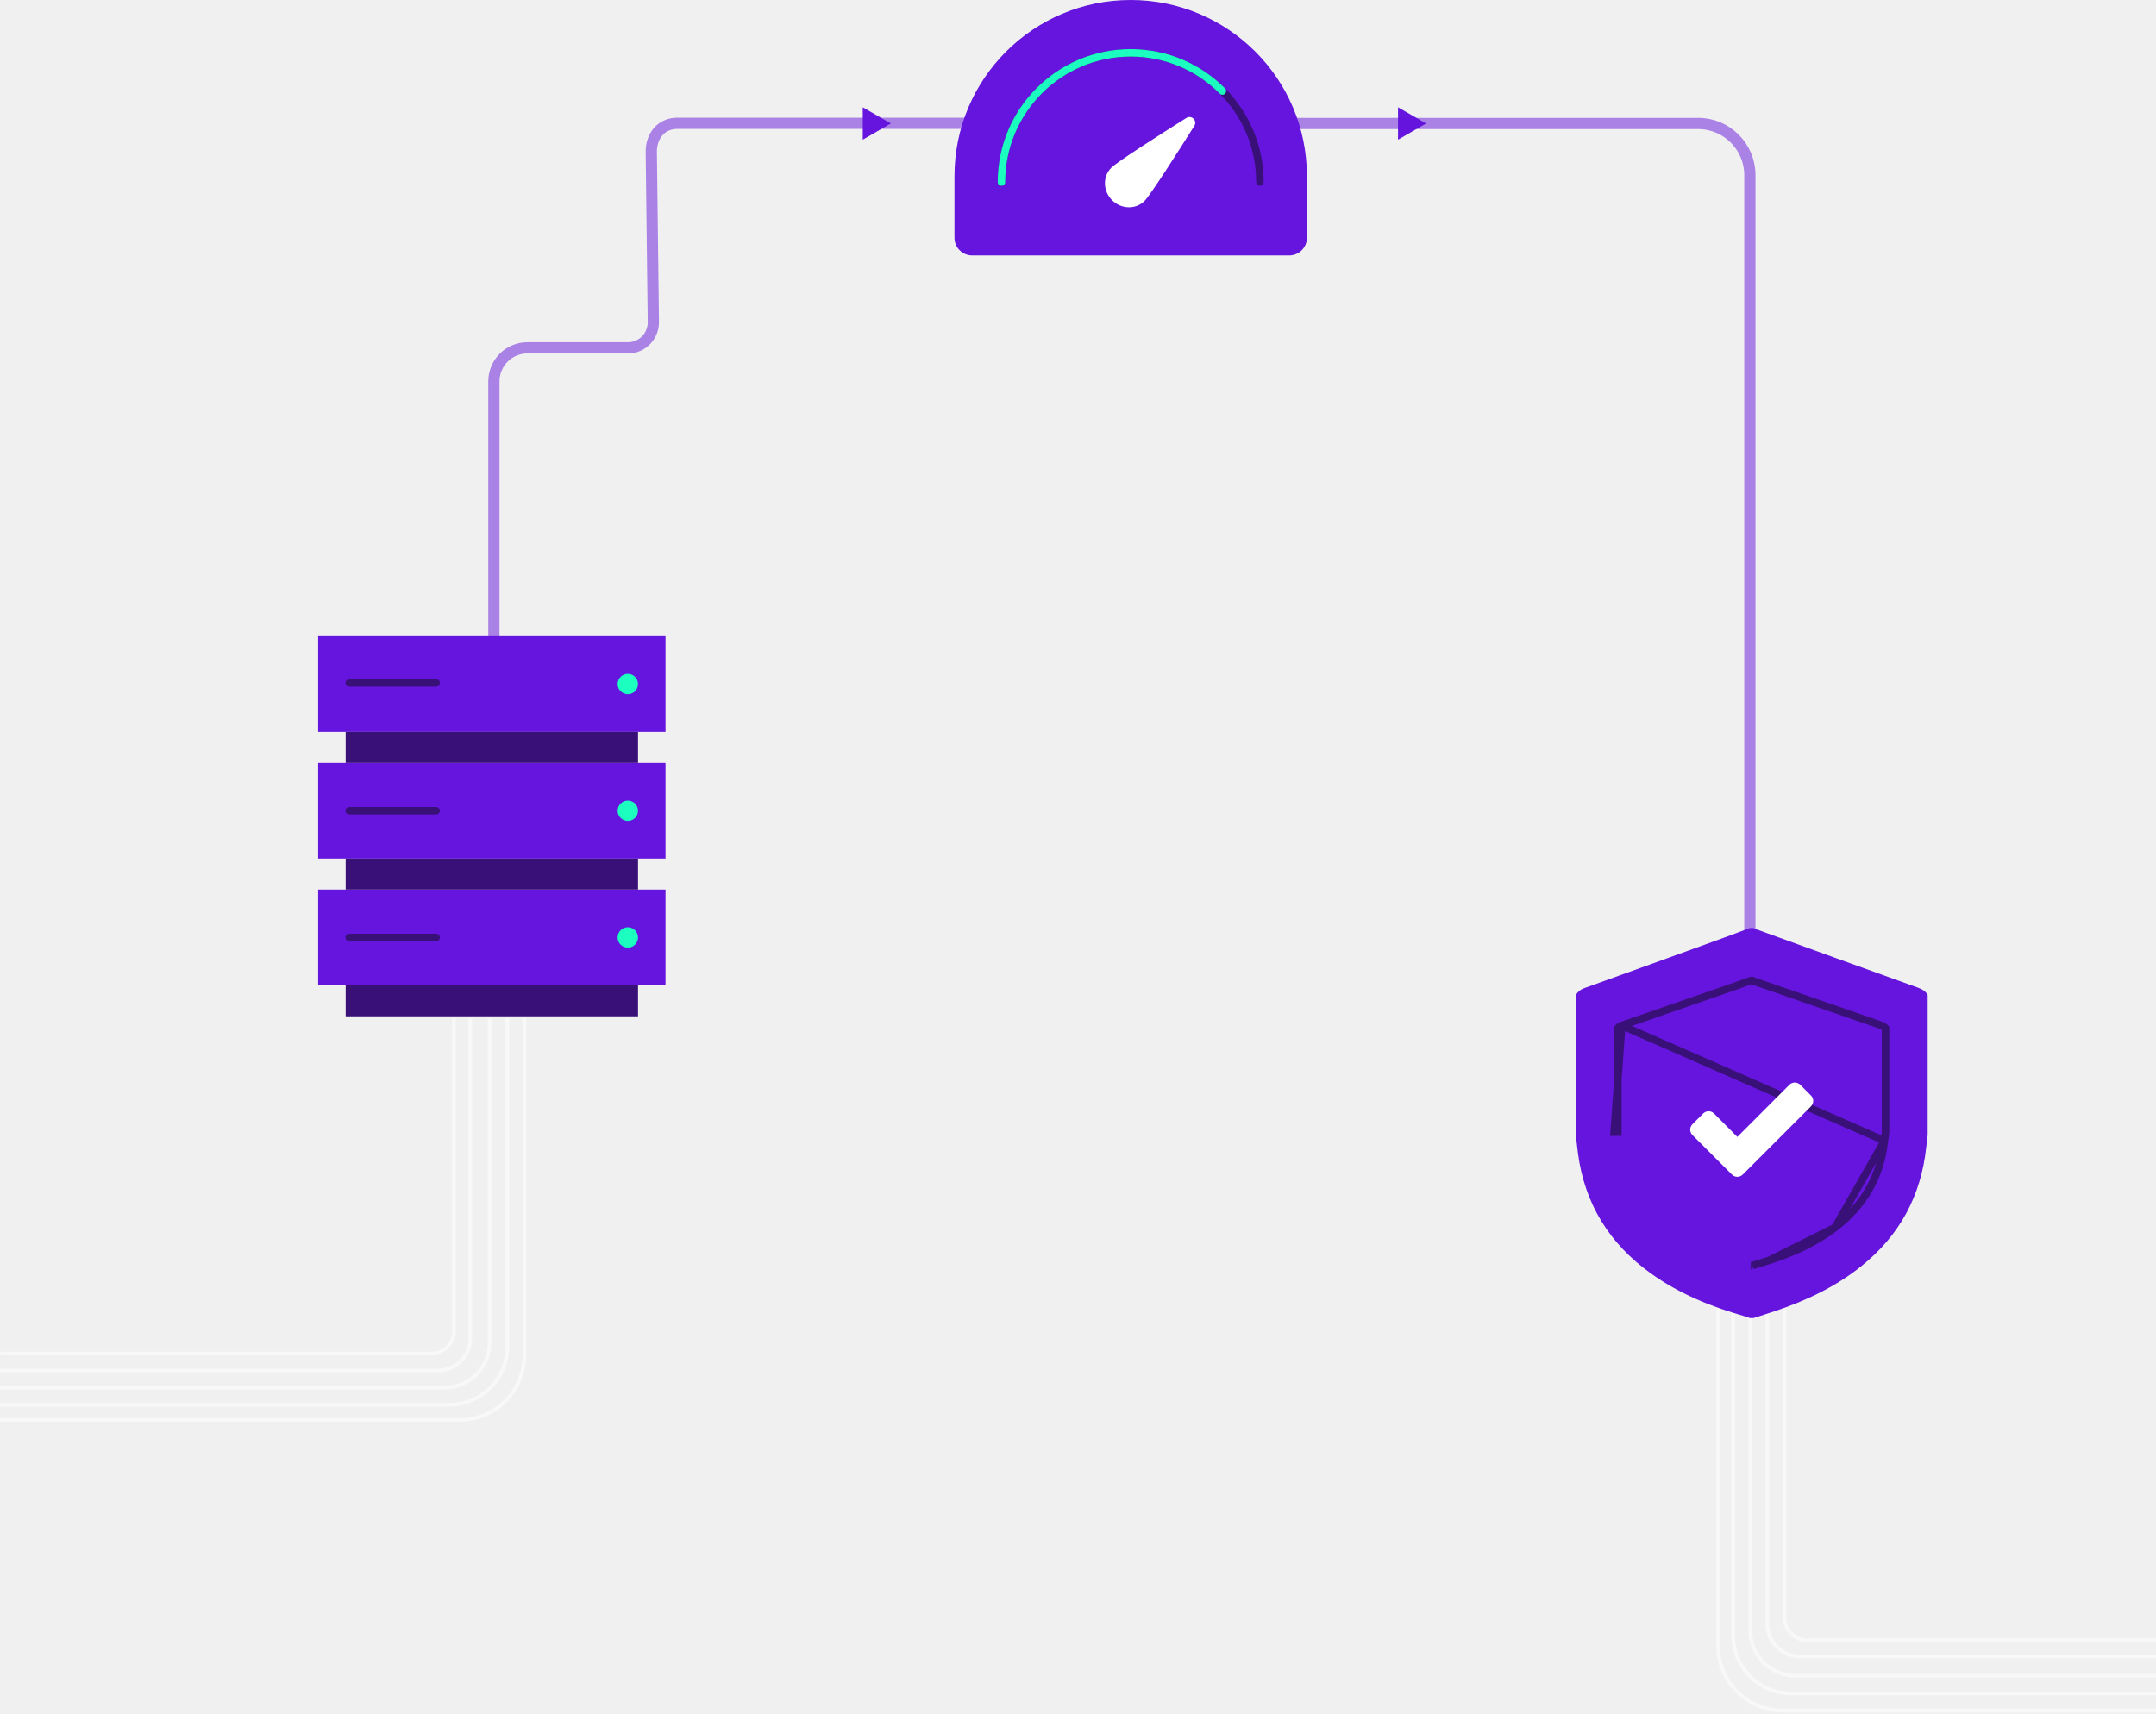
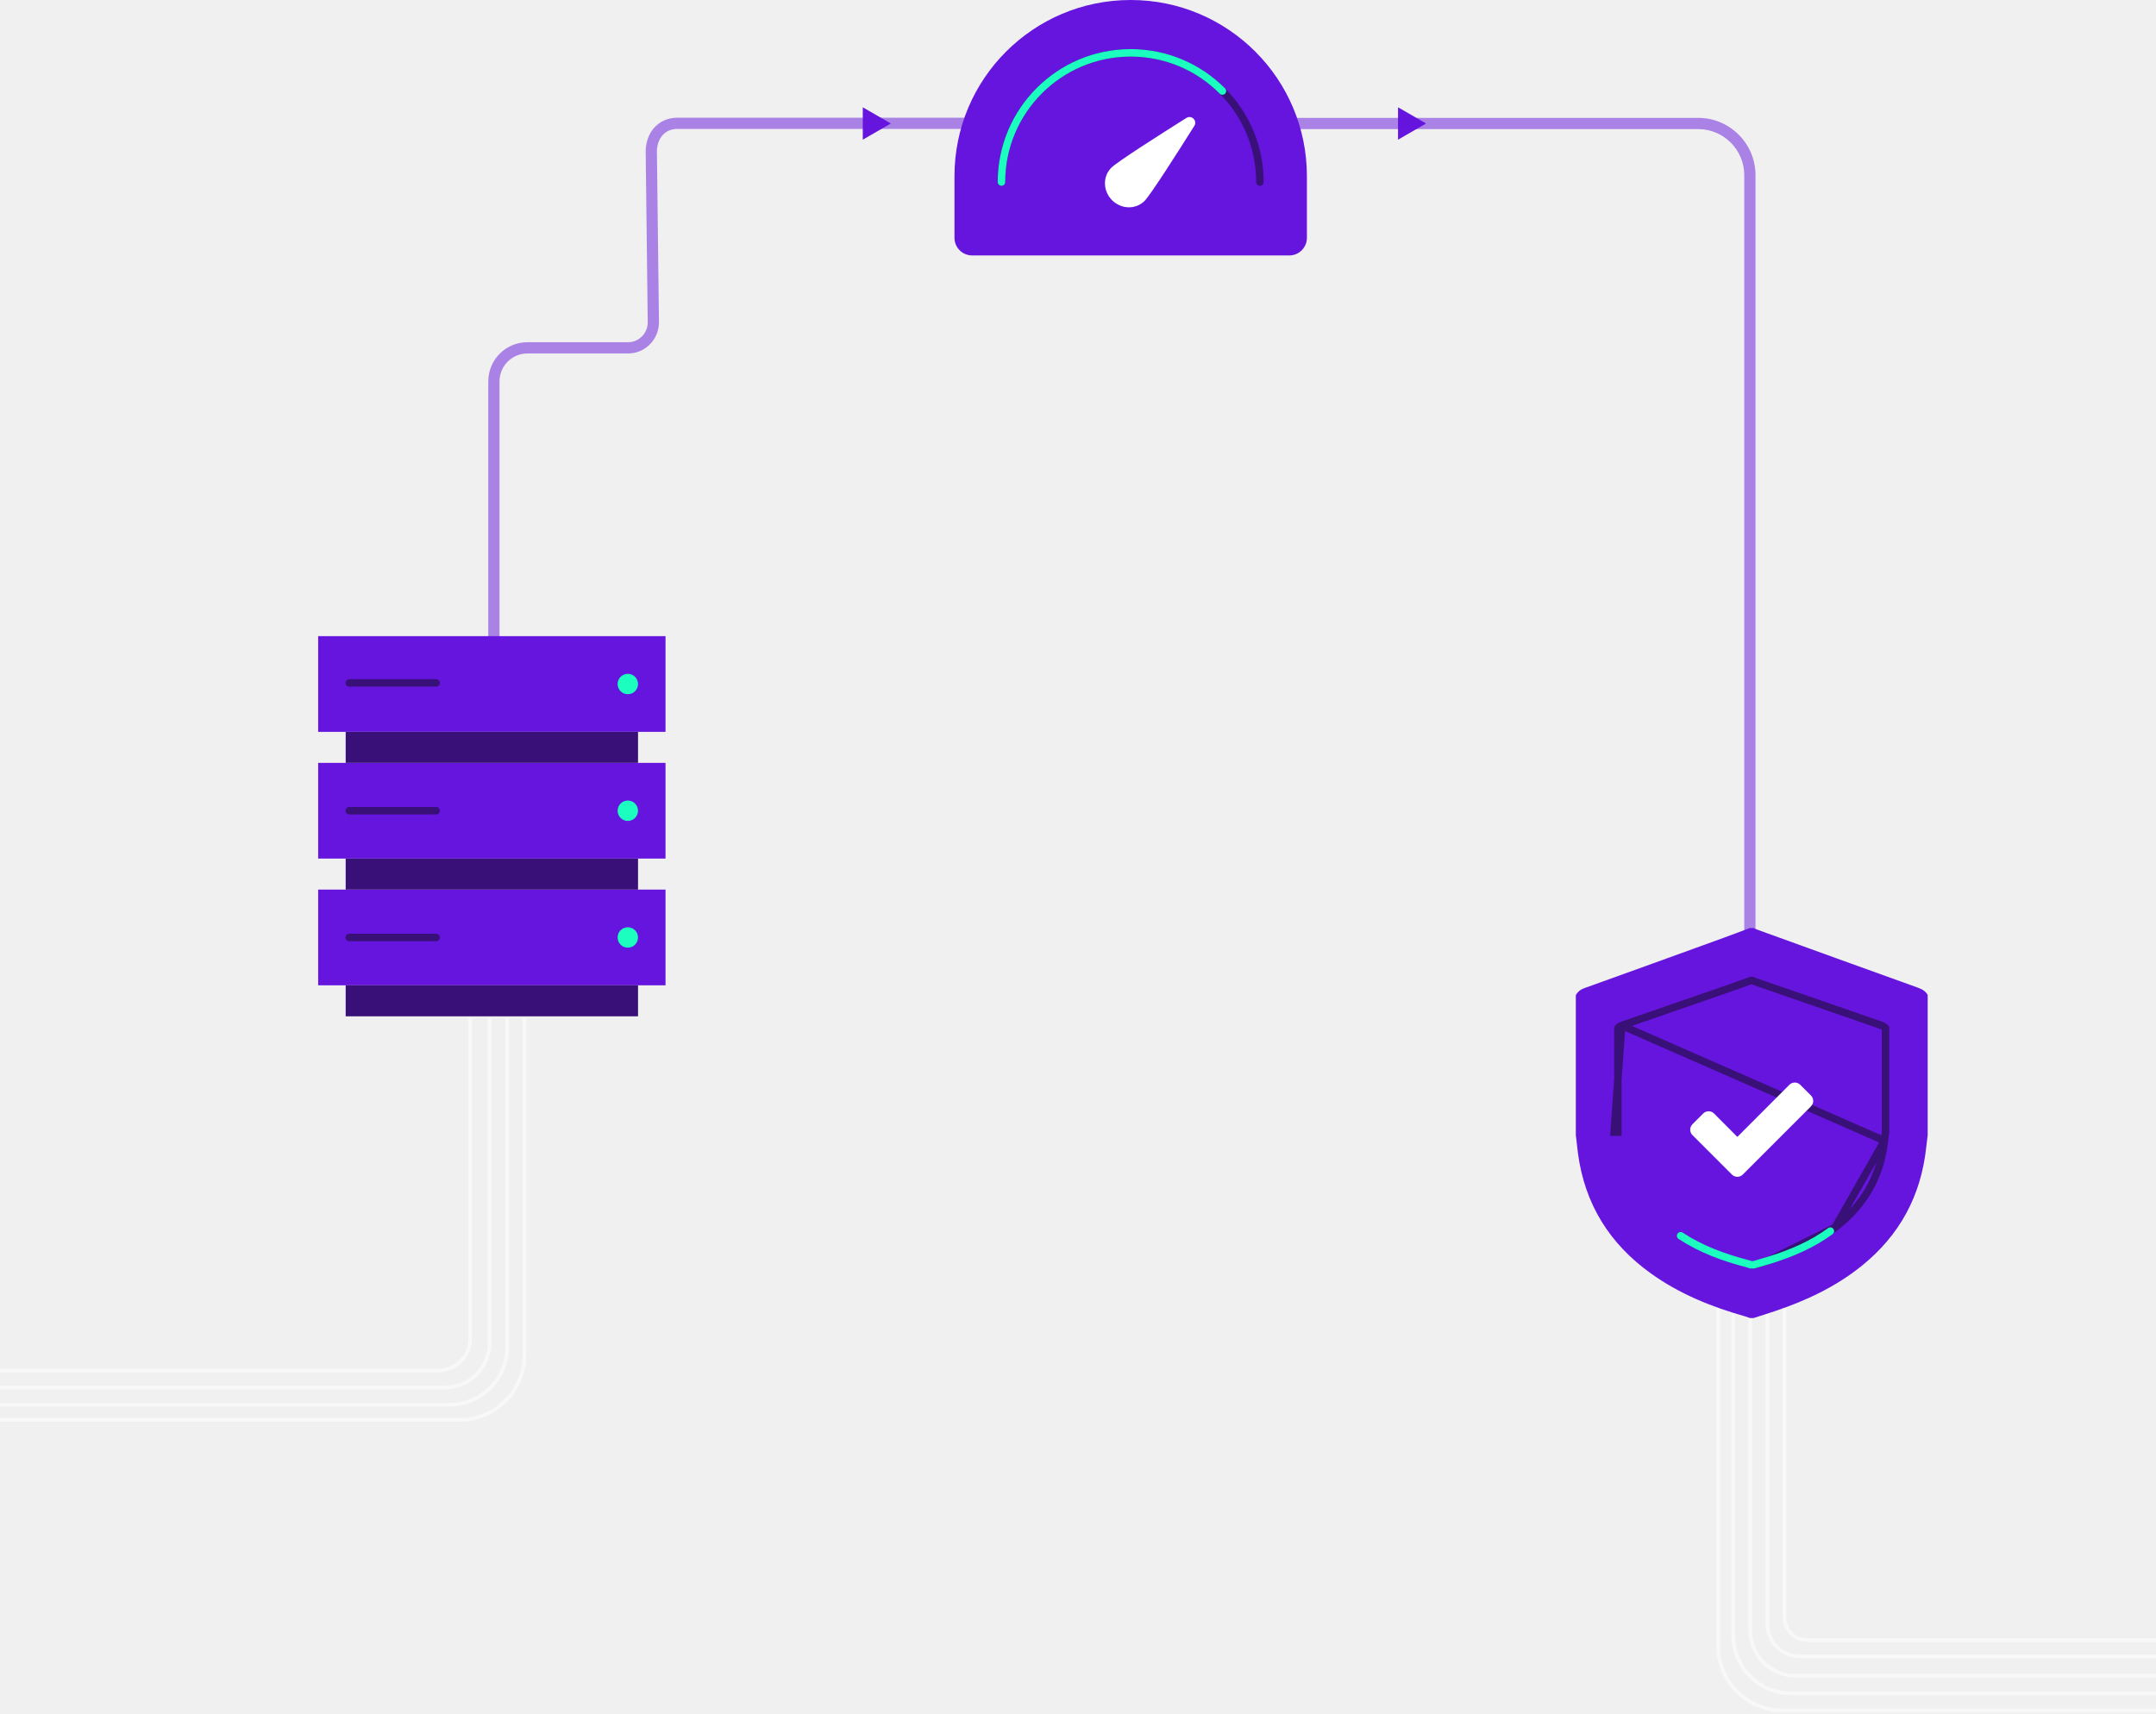
<svg xmlns="http://www.w3.org/2000/svg" width="576" height="458" viewBox="0 0 576 458" fill="none">
-   <path d="M0 375.4L120 375.4C124.123 375.4 128.077 373.762 130.992 370.847C133.907 367.932 135.544 363.978 135.544 359.856L135.544 272.104" stroke="white" stroke-opacity="0.5" />
-   <path d="M0 379.432L122.816 379.432C125.086 379.433 127.333 378.987 129.43 378.119C131.527 377.251 133.433 375.978 135.037 374.373C136.642 372.768 137.915 370.863 138.783 368.766C139.651 366.669 140.097 364.422 140.096 362.152L140.096 272.104" stroke="white" stroke-opacity="0.5" />
-   <path d="M0 370.832L118.728 370.832C121.934 370.832 125.009 369.558 127.276 367.292C129.543 365.025 130.816 361.95 130.816 358.744L130.816 272.104" stroke="white" stroke-opacity="0.5" />
-   <path d="M0 366.264L117 366.264C119.29 366.264 121.485 365.355 123.104 363.736C124.723 362.117 125.632 359.922 125.632 357.632L125.632 272.104" stroke="white" stroke-opacity="0.5" />
-   <path d="M121.288 272.104L121.288 355.656C121.288 357.26 120.651 358.798 119.517 359.932C118.383 361.067 116.845 361.704 115.241 361.704L0.041 361.704" stroke="white" stroke-opacity="0.5" />
-   <path d="M463.032 317V437C463.032 441.123 464.67 445.076 467.585 447.991C470.5 450.907 474.454 452.544 478.576 452.544H596.328" stroke="white" stroke-opacity="0.5" />
-   <path d="M459 317V439.816C458.999 442.086 459.445 444.333 460.313 446.43C461.181 448.527 462.454 450.433 464.059 452.037C465.664 453.642 467.569 454.915 469.666 455.783C471.763 456.651 474.01 457.097 476.28 457.096H596.328" stroke="white" stroke-opacity="0.5" />
-   <path d="M467.6 317V435.728C467.6 438.934 468.874 442.009 471.141 444.276C473.407 446.543 476.482 447.816 479.688 447.816H596.328" stroke="white" stroke-opacity="0.5" />
-   <path d="M472.168 317V434C472.168 436.289 473.077 438.485 474.696 440.104C476.315 441.723 478.511 442.632 480.8 442.632H596.328" stroke="white" stroke-opacity="0.5" />
-   <path d="M596.328 438.288H482.776C481.172 438.288 479.634 437.651 478.5 436.517C477.365 435.383 476.728 433.844 476.728 432.24V317.04" stroke="white" stroke-opacity="0.5" />
-   <path d="M131.95 171.45L131.95 149.075L131.95 126.7L131.95 101.95C131.95 96.95 135.95 92.95 140.95 92.95L167.85 92.95C171.55 92.95 174.55 89.85 174.55 86.15L174.001 40.5C174.001 36.5 176.5 32.95 181 32.95L264 32.95" stroke="#6515DD" stroke-opacity="0.5" stroke-width="3" stroke-miterlimit="10" />
+   <path fill-rule="evenodd" clip-rule="evenodd" d="M135.044 359.856C135.044 363.846 133.459 367.672 130.638 370.494C127.817 373.315 123.99 374.9 120 374.9L0 374.9L0 375.9L120 375.9C124.255 375.9 128.336 374.21 131.345 371.201C134.354 368.192 136.044 364.111 136.044 359.856L136.044 272.104L135.044 272.104L135.044 359.856Z" fill="white" fill-opacity="0.5" />
+   <path fill-rule="evenodd" clip-rule="evenodd" d="M139.596 362.152C139.597 364.356 139.164 366.539 138.321 368.575C137.478 370.611 136.242 372.461 134.684 374.02C133.126 375.578 131.275 376.814 129.239 377.657C127.203 378.5 125.02 378.933 122.817 378.932L0 378.932L0 379.932L122.816 379.932C122.816 379.932 122.816 379.932 122.816 379.932C125.151 379.933 127.464 379.474 129.622 378.581C131.779 377.688 133.74 376.378 135.391 374.727C137.042 373.076 138.352 371.115 139.245 368.957C140.138 366.8 140.597 364.487 140.596 362.152L140.596 272.104L139.596 272.104L139.596 362.152Z" fill="white" fill-opacity="0.5" />
+   <path fill-rule="evenodd" clip-rule="evenodd" d="M130.316 358.744C130.316 361.817 129.095 364.765 126.922 366.938C124.749 369.111 121.802 370.332 118.728 370.332L0 370.332L0 371.332L118.728 371.332C122.067 371.332 125.269 370.006 127.629 367.645C129.99 365.284 131.316 362.083 131.316 358.744L131.316 272.104L130.316 272.104L130.316 358.744Z" fill="white" fill-opacity="0.5" />
+   <path fill-rule="evenodd" clip-rule="evenodd" d="M125.132 357.632C125.132 359.789 124.275 361.857 122.75 363.382C121.225 364.907 119.157 365.764 117 365.764L0 365.764L0 366.764L117 366.764C119.422 366.764 121.745 365.802 123.458 364.089C125.17 362.377 126.132 360.054 126.132 357.632L126.132 272.104L125.132 272.104L125.132 357.632Z" fill="white" fill-opacity="0.5" />
+   <path fill-rule="evenodd" clip-rule="evenodd" d="M478.576 452.044C474.586 452.044 470.76 450.459 467.938 447.638C465.117 444.817 463.532 440.99 463.532 437V317H462.532V437C462.532 441.255 464.223 445.336 467.231 448.345C470.24 451.354 474.321 453.044 478.576 453.044H596.328V452.044H478.576Z" fill="white" fill-opacity="0.5" />
+   <path fill-rule="evenodd" clip-rule="evenodd" d="M476.28 456.596C474.076 456.597 471.893 456.164 469.857 455.321C467.821 454.478 465.971 453.242 464.412 451.684C462.854 450.125 461.618 448.275 460.775 446.239C459.932 444.203 459.499 442.02 459.5 439.816L459.5 317H458.5L458.5 439.816C458.5 439.816 458.5 439.816 458.5 439.816C458.499 442.151 458.958 444.464 459.851 446.621C460.744 448.779 462.054 450.74 463.705 452.391C465.357 454.042 467.317 455.352 469.475 456.245C471.632 457.138 473.945 457.597 476.28 457.596H596.328V456.596L476.28 456.596Z" fill="white" fill-opacity="0.5" />
+   <path fill-rule="evenodd" clip-rule="evenodd" d="M479.688 447.316C476.615 447.316 473.667 446.095 471.494 443.922C469.321 441.749 468.1 438.802 468.1 435.728V317H467.1V435.728C467.1 439.067 468.426 442.269 470.787 444.629C473.148 446.99 476.35 448.316 479.688 448.316H596.328V447.316H479.688Z" fill="white" fill-opacity="0.5" />
+   <path fill-rule="evenodd" clip-rule="evenodd" d="M480.8 442.132C478.643 442.132 476.575 441.275 475.05 439.75C473.525 438.225 472.668 436.157 472.668 434V317H471.668V434C471.668 436.422 472.63 438.745 474.343 440.457C476.055 442.17 478.378 443.132 480.8 443.132H596.328V442.132H480.8Z" fill="white" fill-opacity="0.5" />
+   <path fill-rule="evenodd" clip-rule="evenodd" d="M478.146 436.87C479.374 438.098 481.04 438.788 482.776 438.788H596.328V437.788H482.776C481.305 437.788 479.894 437.204 478.853 436.163C477.813 435.123 477.228 433.712 477.228 432.24V317.04H476.228V432.24C476.228 433.977 476.918 435.642 478.146 436.87Z" fill="white" fill-opacity="0.5" />
+   <path fill-rule="evenodd" clip-rule="evenodd" d="M264 34.45L181 34.45C179.18 34.45 177.85 35.152 176.953 36.2C176.034 37.273 175.503 38.795 175.501 40.491L176.05 86.141V86.15C176.05 90.649 172.407 94.45 167.85 94.45H140.95C136.778 94.45 133.45 97.778 133.45 101.95L133.45 171.45H130.45L130.45 101.95C130.45 96.121 135.121 91.45 140.95 91.45H167.85C170.69 91.45 173.045 89.055 173.05 86.159L172.501 40.509V40.5C172.501 38.2 173.219 35.95 174.673 34.25C176.151 32.523 178.32 31.45 181 31.45L264 31.45V34.45Z" fill="#6515DD" fill-opacity="0.5" />
  <path d="M238 33L230.5 37.33L230.5 28.67L238 33Z" fill="#6515DD" />
  <path d="M381 33L373.5 37.33L373.5 28.67L381 33Z" fill="#6515DD" />
-   <path d="M336.2 33H453.7C461.3 33 467.5 39.2 467.5 46.8V150.8M467.5 150.7V249.3" stroke="#6515DD" stroke-opacity="0.5" stroke-width="3" stroke-miterlimit="10" />
+   <path fill-rule="evenodd" clip-rule="evenodd" d="M453.7 34.5H336.2V31.5H453.7C462.128 31.5 469 38.372 469 46.8V249.3H466V46.8C466 40.028 460.472 34.5 453.7 34.5Z" fill="#6515DD" fill-opacity="0.5" />
  <path d="M85 237.728H177.8V263.304H85V237.728ZM85 203.864H177.8V229.44H85V203.864ZM85 170H177.8V195.576H85V170Z" fill="#6515DD" />
  <path d="M92.353 195.576H170.457V203.864H92.353V195.576ZM92.353 229.44H170.457V237.728H92.353V229.44ZM92.353 263.304H170.457V271.592H92.353V263.304Z" fill="#391077" />
  <path d="M167.729 185.016C168.957 185.016 169.953 184.02 169.953 182.792C169.953 181.564 168.957 180.568 167.729 180.568C166.5 180.568 165.505 181.564 165.505 182.792C165.505 184.02 166.5 185.016 167.729 185.016Z" fill="#1BFEC0" stroke="#1BFEC0" />
  <path d="M167.729 218.88C168.957 218.88 169.953 217.884 169.953 216.656C169.953 215.427 168.957 214.432 167.729 214.432C166.5 214.432 165.505 215.427 165.505 216.656C165.505 217.884 166.5 218.88 167.729 218.88Z" fill="#1BFEC0" stroke="#1BFEC0" />
  <path d="M167.729 252.744C168.957 252.744 169.953 251.748 169.953 250.52C169.953 249.292 168.957 248.296 167.729 248.296C166.5 248.296 165.505 249.292 165.505 250.52C165.505 251.748 166.5 252.744 167.729 252.744Z" fill="#1BFEC0" stroke="#1BFEC0" />
-   <path d="M116.513 183.496C117.065 183.496 117.513 183.048 117.513 182.496C117.513 181.944 117.065 181.496 116.513 181.496V183.496ZM93.313 181.496C92.76 181.496 92.313 181.944 92.313 182.496C92.313 183.048 92.76 183.496 93.313 183.496V181.496ZM116.513 217.656C117.065 217.656 117.513 217.208 117.513 216.656C117.513 216.104 117.065 215.656 116.513 215.656V217.656ZM93.313 215.656C92.76 215.656 92.313 216.104 92.313 216.656C92.313 217.208 92.76 217.656 93.313 217.656V215.656ZM116.513 251.52C117.065 251.52 117.513 251.072 117.513 250.52C117.513 249.968 117.065 249.52 116.513 249.52V251.52ZM93.313 249.52C92.76 249.52 92.313 249.968 92.313 250.52C92.313 251.072 92.76 251.52 93.313 251.52V249.52ZM116.513 181.496H93.313V183.496H116.513V181.496ZM116.513 215.656H93.313V217.656H116.513V215.656ZM116.513 249.52H93.313V251.52H116.513V249.52Z" fill="#391077" />
+   <path fill-rule="evenodd" clip-rule="evenodd" d="M92.313 182.496C92.313 181.944 92.76 181.496 93.313 181.496H116.513C117.065 181.496 117.513 181.944 117.513 182.496C117.513 183.048 117.065 183.496 116.513 183.496H93.313C92.76 183.496 92.313 183.048 92.313 182.496ZM92.313 216.656C92.313 216.104 92.76 215.656 93.313 215.656H116.513C117.065 215.656 117.513 216.104 117.513 216.656C117.513 217.208 117.065 217.656 116.513 217.656H93.313C92.76 217.656 92.313 217.208 92.313 216.656ZM92.313 250.52C92.313 249.968 92.76 249.52 93.313 249.52H116.513C117.065 249.52 117.513 249.968 117.513 250.52C117.513 251.072 117.065 251.52 116.513 251.52H93.313C92.76 251.52 92.313 251.072 92.313 250.52Z" fill="#391077" />
  <path d="M349.154 47.077C349.154 21.077 328.077 0 302.077 0C276.077 0 255 21.077 255 47.077V63.554C255 66.154 257.108 68.261 259.708 68.261H344.446C347.046 68.261 349.154 66.154 349.154 63.554V47.077Z" fill="#6515DD" />
-   <path d="M336.6 48.646C336.6 29.579 321.144 14.123 302.077 14.123C283.01 14.123 267.554 29.579 267.554 48.646" stroke="#391077" stroke-width="2" stroke-linecap="round" />
-   <path d="M267.554 48.646C267.554 29.579 283.01 14.123 302.077 14.123C311.655 14.123 320.322 18.024 326.577 24.323" stroke="#1BFEC0" stroke-width="2" stroke-linecap="round" />
+   <path fill-rule="evenodd" clip-rule="evenodd" d="M266.554 48.646C266.554 29.027 282.458 13.123 302.077 13.123C321.696 13.123 337.6 29.027 337.6 48.646C337.6 49.198 337.152 49.646 336.6 49.646C336.048 49.646 335.6 49.198 335.6 48.646C335.6 30.132 320.591 15.123 302.077 15.123C283.563 15.123 268.554 30.132 268.554 48.646C268.554 49.198 268.106 49.646 267.554 49.646C267.002 49.646 266.554 49.198 266.554 48.646Z" fill="#391077" />
+   <path fill-rule="evenodd" clip-rule="evenodd" d="M302.077 15.123C283.563 15.123 268.554 30.132 268.554 48.646C268.554 49.198 268.106 49.646 267.554 49.646C267.002 49.646 266.554 49.198 266.554 48.646C266.554 29.027 282.458 13.123 302.077 13.123C311.932 13.123 320.852 17.138 327.286 23.619C327.675 24.01 327.673 24.644 327.281 25.033C326.889 25.422 326.256 25.419 325.867 25.028C319.793 18.91 311.378 15.123 302.077 15.123Z" fill="#1BFEC0" />
  <path d="M305.775 53.7C303.435 56.04 299.551 55.949 297.1 53.498C294.649 51.047 294.558 47.163 296.898 44.823C298.493 43.228 309.867 35.979 316.946 31.526C318.351 30.643 319.955 32.248 319.072 33.652C314.619 40.731 307.37 52.105 305.775 53.7Z" fill="white" />
  <path d="M421 303.364C421 290.887 421 278.389 421 265.912C421.507 265.057 422.198 264.446 423.172 264.1C435.594 259.643 447.996 255.144 460.398 250.646C462.773 249.791 465.128 248.875 467.482 248C467.827 248 468.152 248 468.497 248C468.802 248.142 469.086 248.305 469.411 248.407C483.721 253.597 498.011 258.768 512.341 263.917C513.457 264.324 514.411 264.813 515 265.892C515 278.369 515 290.867 515 303.344C514.878 304.423 514.736 305.481 514.614 306.56C513.234 319.587 507.469 330.192 497.259 338.374C490.378 343.89 482.564 347.554 474.282 350.342C472.354 350.994 470.426 351.604 468.497 352.215C468.152 352.215 467.827 352.215 467.482 352.215C467.076 352.073 466.67 351.91 466.264 351.788C457.272 349.243 448.686 345.783 441.034 340.287C429.992 332.369 423.375 321.744 421.568 308.188C421.365 306.58 421.183 304.972 421 303.364Z" fill="#6515DD" />
-   <path d="M433.259 274.048L433.256 274.049C432.815 274.199 432.493 274.433 432.235 274.769V274.79V274.845V274.899V274.954V275.009V275.064V275.119V275.174V275.229V275.283V275.338V275.393V275.448V275.503V275.558V275.612V275.667V275.722V275.777V275.832V275.887V275.941V275.996V276.051V276.106V276.161V276.216V276.27V276.325V276.38V276.435V276.49V276.545V276.6V276.654V276.709V276.764V276.819V276.874V276.929V276.983V277.038V277.093V277.148V277.203V277.258V277.313V277.367V277.422V277.477V277.532V277.587V277.642V277.696V277.751V277.806V277.861V277.916V277.971V278.026V278.08V278.135V278.19V278.245V278.3V278.355V278.41V278.464V278.519V278.574V278.629V278.684V278.739V278.794V278.848V278.903V278.958V279.013V279.068V279.123V279.178V279.232V279.287V279.342V279.397V279.452V279.507V279.562V279.616V279.671V279.726V279.781V279.836V279.891V279.946V280V280.055V280.11V280.165V280.22V280.275V280.33V280.384V280.439V280.494V280.549V280.604V280.659V280.714V280.768V280.823V280.878V280.933V280.988V281.043V281.098V281.153V281.207V281.262V281.317V281.372V281.427V281.482V281.537V281.591V281.646V281.701V281.756V281.811V281.866V281.921V281.976V282.03V282.085V282.14V282.195V282.25V282.305V282.36V282.414V282.469V282.524V282.579V282.634V282.689V282.744V282.799V282.853V282.908V282.963V283.018V283.073V283.128V283.183V283.237V283.292V283.347V283.402V283.457V283.512V283.567V283.622V283.676V283.731V283.786V283.841V283.896V283.951V284.006V284.061V284.115V284.17V284.225V284.28V284.335V284.39V284.445V284.5V284.554V284.609V284.664V284.719V284.774V284.829V284.884V284.939V284.993V285.048V285.103V285.158V285.213V285.268V285.323V285.378V285.432V285.487V285.542V285.597V285.652V285.707V285.762V285.817V285.871V285.926V285.981V286.036V286.091V286.146V286.201V286.256V286.31V286.365V286.42V286.475V286.53V286.585V286.64V286.695V286.749V286.804V286.859V286.914V286.969V287.024V287.079V287.134V287.188V287.243V287.298V287.353V287.408V287.463V287.518V287.573V287.627V287.682V287.737V287.792V287.847V287.902V287.957V288.012V288.066V288.121V288.176V288.231V288.286V288.341V288.396V288.451V288.505V288.56V288.615V288.67V288.725V288.78V288.835V288.89V288.944V288.999V289.054V289.109V289.164V289.219V289.274V289.329V289.383V289.438V289.493V289.548V289.603V289.658V289.713V289.768V289.822V289.877V289.932V289.987V290.042V290.097V290.152V290.207V290.261V290.316V290.371V290.426V290.481V290.536V290.591V290.646V290.701V290.755V290.81V290.865V290.92V290.975V291.03V291.085V291.14V291.194V291.249V291.304V291.359V291.414V291.469V291.524V291.579V291.633V291.688V291.743V291.798V291.853V291.908V291.963V292.017V292.072V292.127V292.182V292.237V292.292V292.347V292.402V292.456V292.511V292.566V292.621V292.676V292.731V292.786V292.841V292.895V292.95V293.005V293.06V293.115V293.17V293.225V293.28V293.334V293.389V293.444V293.499V293.554V293.609V293.664V293.719V293.773V293.828V293.883V293.938V293.993V294.048V294.103V294.157V294.212V294.267V294.322V294.377V294.432V294.487V294.542V294.596V294.651V294.706V294.761V294.816V294.871V294.926V294.981V295.035V295.09V295.145V295.2V295.255V295.31V295.365V295.419V295.474V295.529V295.584V295.639V295.694V295.749V295.804V295.858V295.913V295.968V296.023V296.078V296.133V296.188V296.242V296.297V296.352V296.407V296.462V296.517V296.572V296.626V296.681V296.736V296.791V296.846V296.901V296.956V297.01V297.065V297.12V297.175V297.23V297.285V297.34V297.395V297.449V297.504V297.559V297.614V297.669V297.724V297.779V297.833V297.888V297.943V297.998V298.053V298.108V298.163V298.217V298.272V298.327V298.382V298.437V298.492V298.546V298.601V298.656V298.711V298.766V298.821V298.876V298.93V298.985V299.04V299.095V299.15V299.205V299.26V299.314V299.369V299.424V299.479V299.534V299.589V299.644V299.698V299.753V299.808V299.863V299.918V299.973V300.027V300.082V300.137V300.192V300.247V300.302V300.357V300.411V300.466V300.521V300.576V300.631V300.686V300.74V300.795V300.85V300.905V300.96V301.015V301.069V301.124V301.179V301.234V301.289V301.344V301.399V301.453V301.508V301.563V301.618V301.673V301.728V301.782V301.837V301.892V301.947V302.002V302.057V302.111V302.166V302.221V302.276V302.331V302.386V302.44V302.495V302.55H431.235L433.259 274.048ZM433.259 274.048C442.975 270.704 452.675 267.33 462.373 263.956C463.544 263.552 464.719 263.126 465.883 262.704C466.512 262.476 467.138 262.249 467.758 262.027H467.759H467.76H467.762H467.763H467.765H467.766H467.768H467.769H467.771H467.772H467.774H467.776H467.777H467.779H467.78H467.782H467.783H467.785H467.786H467.788H467.79H467.791H467.793H467.794H467.796H467.797H467.799H467.8H467.802H467.803H467.805H467.806H467.808H467.81H467.811H467.813H467.814H467.816H467.817H467.819H467.82H467.822H467.823H467.825H467.827H467.828H467.83H467.831H467.833H467.834H467.836H467.837H467.839H467.84H467.842H467.844H467.845H467.847H467.848H467.85H467.851H467.853H467.854H467.856H467.857H467.859H467.86H467.862H467.864H467.865H467.867H467.868H467.87H467.871H467.873H467.874H467.876H467.877H467.879H467.88H467.882H467.884H467.885H467.887H467.888H467.89H467.891H467.893H467.894H467.896H467.897H467.899H467.9H467.902H467.903H467.905H467.907H467.908H467.91H467.911H467.913H467.914H467.916H467.917H467.919H467.92H467.922H467.923H467.925H467.927H467.928H467.93H467.931H467.933H467.934H467.936H467.937H467.939H467.94H467.942H467.943H467.945H467.946H467.948H467.95H467.951H467.953H467.954H467.956H467.957H467.959H467.96H467.962H467.963H467.965H467.966H467.968H467.97H467.971H467.973H467.974H467.976H467.977H467.979H467.98H467.982H467.983H467.985H467.986H467.988H467.989H467.991H467.993H467.994H467.996H467.997H467.999H468H468.002H468.003H468.005H468.006H468.008H468.009H468.011H468.012H468.014H468.016H468.017H468.019H468.02H468.022H468.023H468.025H468.026H468.028H468.029H468.031H468.032H468.034H468.036H468.037H468.039H468.04H468.042H468.043H468.045H468.046H468.048H468.049H468.051H468.052H468.054H468.055H468.057H468.059H468.06H468.062H468.063H468.065H468.066H468.068H468.069H468.071H468.072H468.074H468.075H468.077H468.079H468.08H468.082H468.083H468.085H468.086H468.088H468.089H468.091H468.092H468.094H468.095H468.097H468.099H468.1H468.102H468.103H468.105H468.106H468.108H468.109H468.111H468.112H468.114H468.115H468.117H468.119H468.12H468.122H468.123H468.125H468.126H468.128H468.129H468.131H468.132H468.134H468.135H468.137H468.139H468.14H468.142H468.143H468.145H468.146H468.148H468.149H468.151H468.152H468.154H468.155C468.324 262.107 468.556 262.213 468.782 262.283C479.967 266.173 491.136 270.049 502.337 273.91C503.04 274.155 503.466 274.385 503.744 274.744V274.775V274.829V274.884V274.939V274.994V275.049V275.104V275.158V275.213V275.268V275.323V275.378V275.433V275.487V275.542V275.597V275.652V275.707V275.762V275.816V275.871V275.926V275.981V276.036V276.091V276.146V276.2V276.255V276.31V276.365V276.42V276.475V276.529V276.584V276.639V276.694V276.749V276.804V276.858V276.913V276.968V277.023V277.078V277.133V277.188V277.242V277.297V277.352V277.407V277.462V277.517V277.572V277.626V277.681V277.736V277.791V277.846V277.901V277.955V278.01V278.065V278.12V278.175V278.23V278.285V278.339V278.394V278.449V278.504V278.559V278.614V278.669V278.723V278.778V278.833V278.888V278.943V278.998V279.053V279.107V279.162V279.217V279.272V279.327V279.382V279.437V279.491V279.546V279.601V279.656V279.711V279.766V279.821V279.875V279.93V279.985V280.04V280.095V280.15V280.205V280.259V280.314V280.369V280.424V280.479V280.534V280.589V280.643V280.698V280.753V280.808V280.863V280.918V280.973V281.028V281.082V281.137V281.192V281.247V281.302V281.357V281.412V281.466V281.521V281.576V281.631V281.686V281.741V281.796V281.851V281.905V281.96V282.015V282.07V282.125V282.18V282.235V282.289V282.344V282.399V282.454V282.509V282.564V282.619V282.674V282.728V282.783V282.838V282.893V282.948V283.003V283.058V283.112V283.167V283.222V283.277V283.332V283.387V283.442V283.497V283.551V283.606V283.661V283.716V283.771V283.826V283.881V283.936V283.99V284.045V284.1V284.155V284.21V284.265V284.32V284.375V284.429V284.484V284.539V284.594V284.649V284.704V284.759V284.814V284.868V284.923V284.978V285.033V285.088V285.143V285.198V285.253V285.307V285.362V285.417V285.472V285.527V285.582V285.637V285.691V285.746V285.801V285.856V285.911V285.966V286.021V286.076V286.131V286.185V286.24V286.295V286.35V286.405V286.46V286.515V286.57V286.624V286.679V286.734V286.789V286.844V286.899V286.954V287.009V287.063V287.118V287.173V287.228V287.283V287.338V287.393V287.448V287.502V287.557V287.612V287.667V287.722V287.777V287.832V287.887V287.941V287.996V288.051V288.106V288.161V288.216V288.271V288.326V288.38V288.435V288.49V288.545V288.6V288.655V288.71V288.765V288.819V288.874V288.929V288.984V289.039V289.094V289.149V289.204V289.258V289.313V289.368V289.423V289.478V289.533V289.588V289.643V289.697V289.752V289.807V289.862V289.917V289.972V290.027V290.082V290.136V290.191V290.246V290.301V290.356V290.411V290.466V290.521V290.575V290.63V290.685V290.74V290.795V290.85V290.905V290.96V291.014V291.069V291.124V291.179V291.234V291.289V291.344V291.399V291.453V291.508V291.563V291.618V291.673V291.728V291.783V291.838V291.892V291.947V292.002V292.057V292.112V292.167V292.222V292.277V292.331V292.386V292.441V292.496V292.551V292.606V292.661V292.716V292.77V292.825V292.88V292.935V292.99V293.045V293.1V293.155V293.209V293.264V293.319V293.374V293.429V293.484V293.539V293.594V293.648V293.703V293.758V293.813V293.868V293.923V293.978V294.032V294.087V294.142V294.197V294.252V294.307V294.362V294.417V294.471V294.526V294.581V294.636V294.691V294.746V294.801V294.856V294.91V294.965V295.02V295.075V295.13V295.185V295.24V295.294V295.349V295.404V295.459V295.514V295.569V295.624V295.679V295.733V295.788V295.843V295.898V295.953V296.008V296.063V296.117V296.172V296.227V296.282V296.337V296.392V296.447V296.501V296.556V296.611V296.666V296.721V296.776V296.831V296.885V296.94V296.995V297.05V297.105V297.16V297.215V297.27V297.324V297.379V297.434V297.489V297.544V297.599V297.654V297.708V297.763V297.818V297.873V297.928V297.983V298.038V298.092V298.147V298.202V298.257V298.312V298.367V298.422V298.476V298.531V298.586V298.641V298.696V298.751V298.805V298.86V298.915V298.97V299.025V299.08V299.135V299.189V299.244V299.299V299.354V299.409V299.464V299.519V299.573V299.628V299.683V299.738V299.793V299.848V299.902V299.957V300.012V300.067V300.122V300.177V300.232V300.286V300.341V300.396V300.451V300.506V300.561V300.615V300.67V300.725V300.78V300.835V300.89V300.945V300.999V301.054V301.109V301.164V301.219V301.274V301.328V301.383V301.438V301.493V301.548V301.603V301.657V301.712V301.767V301.822V301.877V301.932V301.986V302.041V302.096V302.151V302.206V302.261V302.315V302.37V302.425V302.476C503.699 302.855 503.651 303.231 503.602 303.613L503.601 303.617C503.55 304.016 503.498 304.42 503.449 304.83L503.449 304.837M433.259 274.048L503.449 304.837M503.449 304.837C502.4 314.331 498.035 322.04 490.262 328.015L490.261 328.015M503.449 304.837L490.261 328.015M490.261 328.015C485.001 332.059 479.006 334.762 472.595 336.832L472.594 336.832M490.261 328.015L472.594 336.832M472.594 336.832C471.144 337.302 469.692 337.744 468.23 338.188M472.594 336.832L468.23 338.188M468.23 338.188H468.23H468.228H468.227H468.225H468.224H468.222H468.221H468.219H468.217H468.216H468.214H468.213H468.211H468.21H468.208H468.207H468.205H468.203H468.202H468.2H468.199H468.197H468.196H468.194H468.193H468.191H468.19H468.188H468.186H468.185H468.183H468.182H468.18H468.179H468.177H468.176H468.174H468.173H468.171H468.169H468.168H468.166H468.165H468.163H468.162H468.16H468.159H468.157H468.156H468.154H468.152H468.151H468.149H468.148H468.146H468.145H468.143H468.142H468.14H468.139H468.137H468.135H468.134H468.132H468.131H468.129H468.128H468.126H468.125H468.123H468.122H468.12H468.119H468.117H468.115H468.114H468.112H468.111H468.109H468.108H468.106H468.105H468.103H468.102H468.1H468.099H468.097H468.095H468.094H468.092H468.091H468.089H468.088H468.086H468.085H468.083H468.082H468.08H468.079H468.077H468.075H468.074H468.072H468.071H468.069H468.068H468.066H468.065H468.063H468.062H468.06H468.059H468.057H468.055H468.054H468.052H468.051H468.049H468.048H468.046H468.045H468.043H468.042H468.04H468.039H468.037H468.036H468.034H468.032H468.031H468.029H468.028H468.026H468.025H468.023H468.022H468.02H468.019H468.017H468.016H468.014H468.012H468.011H468.009H468.008H468.006H468.005H468.003H468.002H468H467.999H467.997H467.996H467.994H467.993H467.991H467.989H467.988H467.986H467.985H467.983H467.982H467.98H467.979H467.977H467.976H467.974H467.973H467.971H467.97H467.968H467.966H467.965H467.963H467.962H467.96H467.959H467.957H467.956H467.954H467.953H467.951H467.95H467.948H467.946H467.945H467.943H467.942H467.94H467.939H467.937H467.936H467.934H467.933H467.931H467.93H467.928H467.927H467.925H467.923H467.922H467.92H467.919H467.917H467.916H467.914H467.913H467.911H467.91H467.908H467.907H467.905H467.903H467.902H467.9H467.899H467.897H467.896H467.894H467.893H467.891H467.89H467.888H467.887H467.885H467.884H467.882H467.88H467.879H467.877H467.876H467.874H467.873H467.871H467.87H467.868H467.867H467.865H467.864H467.862H467.86H467.859H467.857H467.856H467.854H467.853H467.851H467.85H467.848H467.847H467.845H467.844H467.842H467.84H467.839H467.837H467.836H467.834H467.833H467.831H467.83H467.828H467.827H467.825H467.823H467.822H467.82H467.819H467.817H467.816H467.814H467.813H467.811H467.81H467.808H467.806H467.805H467.803H467.802H467.8H467.799H467.797H467.796H467.794H467.793H467.791H467.79H467.788H467.786H467.785H467.783H467.782H467.78H467.779H467.777H467.776H467.774H467.772H467.771H467.769H467.768H467.766H467.765H467.763H467.762H467.76H467.759H467.757H467.755H467.754H467.752H468.23Z" stroke="#391077" stroke-width="2" />
-   <path d="M484.424 294.207C484.424 293.676 484.212 293.146 483.83 292.765L480.946 289.881C480.565 289.499 480.034 289.287 479.504 289.287C478.974 289.287 478.444 289.499 478.062 289.881L464.152 303.813L457.917 297.557C457.536 297.175 457.005 296.963 456.475 296.963C455.945 296.963 455.415 297.175 455.033 297.557L452.149 300.441C451.768 300.823 451.556 301.353 451.556 301.883C451.556 302.413 451.768 302.943 452.149 303.325L459.826 311.001L462.71 313.885C463.091 314.267 463.621 314.479 464.152 314.479C464.682 314.479 465.212 314.267 465.594 313.885L468.478 311.001L483.83 295.649C484.212 295.267 484.424 294.737 484.424 294.207Z" fill="white" />
+   <path d="M433.259 274.048L433.256 274.049C432.815 274.199 432.493 274.433 432.235 274.769V274.79V274.845V274.899V274.954V275.009V275.064V275.119V275.174V275.229V275.283V275.338V275.393V275.448V275.503V275.558V275.612V275.667V275.722V275.777V275.832V275.887V275.941V275.996V276.051V276.106V276.161V276.216V276.27V276.325V276.38V276.435V276.49V276.545V276.6V276.654V276.709V276.764V276.819V276.874V276.929V276.983V277.038V277.093V277.148V277.203V277.258V277.313V277.367V277.422V277.477V277.532V277.587V277.642V277.696V277.751V277.806V277.861V277.916V277.971V278.026V278.08V278.135V278.19V278.245V278.3V278.355V278.41V278.464V278.519V278.574V278.629V278.684V278.739V278.794V278.848V278.903V278.958V279.013V279.068V279.123V279.178V279.232V279.287V279.342V279.397V279.452V279.507V279.562V279.616V279.671V279.726V279.781V279.836V279.891V279.946V280V280.055V280.11V280.165V280.22V280.275V280.33V280.384V280.439V280.494V280.549V280.604V280.659V280.714V280.768V280.823V280.878V280.933V280.988V281.043V281.098V281.153V281.207V281.262V281.317V281.372V281.427V281.482V281.537V281.591V281.646V281.701V281.756V281.811V281.866V281.921V281.976V282.03V282.085V282.14V282.195V282.25V282.305V282.36V282.414V282.469V282.524V282.579V282.634V282.689V282.744V282.799V282.853V282.908V282.963V283.018V283.073V283.128V283.183V283.237V283.292V283.347V283.402V283.457V283.512V283.567V283.622V283.676V283.731V283.786V283.841V283.896V283.951V284.006V284.061V284.115V284.17V284.225V284.28V284.335V284.39V284.445V284.5V284.554V284.609V284.664V284.719V284.774V284.829V284.884V284.939V284.993V285.048V285.103V285.158V285.213V285.268V285.323V285.378V285.432V285.487V285.542V285.597V285.652V285.707V285.762V285.817V285.871V285.926V285.981V286.036V286.091V286.146V286.201V286.256V286.31V286.365V286.42V286.475V286.53V286.585V286.64V286.695V286.749V286.804V286.859V286.914V286.969V287.024V287.079V287.134V287.188V287.243V287.298V287.353V287.408V287.463V287.518V287.573V287.627V287.682V287.737V287.792V287.847V287.902V287.957V288.012V288.066V288.121V288.176V288.231V288.286V288.341V288.396V288.451V288.505V288.56V288.615V288.67V288.725V288.78V288.835V288.89V288.944V288.999V289.054V289.109V289.164V289.219V289.274V289.329V289.383V289.438V289.493V289.548V289.603V289.658V289.713V289.768V289.822V289.877V289.932V289.987V290.042V290.097V290.152V290.207V290.261V290.316V290.371V290.426V290.481V290.536V290.591V290.646V290.7V290.755V290.81V290.865V290.92V290.975V291.03V291.085V291.14V291.194V291.249V291.304V291.359V291.414V291.469V291.524V291.579V291.633V291.688V291.743V291.798V291.853V291.908V291.963V292.017V292.072V292.127V292.182V292.237V292.292V292.347V292.402V292.456V292.511V292.566V292.621V292.676V292.731V292.786V292.841V292.895V292.95V293.005V293.06V293.115V293.17V293.225V293.28V293.334V293.389V293.444V293.499V293.554V293.609V293.664V293.719V293.773V293.828V293.883V293.938V293.993V294.048V294.103V294.157V294.212V294.267V294.322V294.377V294.432V294.487V294.542V294.596V294.651V294.706V294.761V294.816V294.871V294.926V294.981V295.035V295.09V295.145V295.2V295.255V295.31V295.365V295.419V295.474V295.529V295.584V295.639V295.694V295.749V295.804V295.858V295.913V295.968V296.023V296.078V296.133V296.188V296.242V296.297V296.352V296.407V296.462V296.517V296.572V296.626V296.681V296.736V296.791V296.846V296.901V296.956V297.01V297.065V297.12V297.175V297.23V297.285V297.34V297.395V297.449V297.504V297.559V297.614V297.669V297.724V297.779V297.833V297.888V297.943V297.998V298.053V298.108V298.163V298.217V298.272V298.327V298.382V298.437V298.492V298.546V298.601V298.656V298.711V298.766V298.821V298.876V298.93V298.985V299.04V299.095V299.15V299.205V299.26V299.314V299.369V299.424V299.479V299.534V299.589V299.644V299.698V299.753V299.808V299.863V299.918V299.973V300.027V300.082V300.137V300.192V300.247V300.302V300.357V300.411V300.466V300.521V300.576V300.631V300.686V300.74V300.795V300.85V300.905V300.96V301.015V301.069V301.124V301.179V301.234V301.289V301.344V301.399V301.453V301.508V301.563V301.618V301.673V301.728V301.782V301.837V301.892V301.947V302.002V302.057V302.111V302.166V302.221V302.276V302.331V302.386V302.44V302.495V302.55H431.235L433.259 274.048ZM433.259 274.048C442.975 270.704 452.675 267.33 462.373 263.956L462.373 263.956C463.545 263.552 464.719 263.126 465.883 262.704C466.512 262.476 467.138 262.249 467.758 262.027H467.759H467.76H467.762H467.763H467.765H467.766H467.768H467.769H467.771H467.772H467.774H467.776H467.777H467.779H467.78H467.782H467.783H467.785H467.786H467.788H467.789H467.791H467.793H467.794H467.796H467.797H467.799H467.8H467.802H467.803H467.805H467.806H467.808H467.81H467.811H467.813H467.814H467.816H467.817H467.819H467.82H467.822H467.823H467.825H467.827H467.828H467.83H467.831H467.833H467.834H467.836H467.837H467.839H467.84H467.842H467.843H467.845H467.847H467.848H467.85H467.851H467.853H467.854H467.856H467.857H467.859H467.86H467.862H467.864H467.865H467.867H467.868H467.87H467.871H467.873H467.874H467.876H467.877H467.879H467.88H467.882H467.884H467.885H467.887H467.888H467.89H467.891H467.893H467.894H467.896H467.897H467.899H467.9H467.902H467.903H467.905H467.907H467.908H467.91H467.911H467.913H467.914H467.916H467.917H467.919H467.92H467.922H467.923H467.925H467.927H467.928H467.93H467.931H467.933H467.934H467.936H467.937H467.939H467.94H467.942H467.943H467.945H467.946H467.948H467.95H467.951H467.953H467.954H467.956H467.957H467.959H467.96H467.962H467.963H467.965H467.966H467.968H467.97H467.971H467.973H467.974H467.976H467.977H467.979H467.98H467.982H467.983H467.985H467.986H467.988H467.989H467.991H467.993H467.994H467.996H467.997H467.999H468H468.002H468.003H468.005H468.006H468.008H468.009H468.011H468.012H468.014H468.016H468.017H468.019H468.02H468.022H468.023H468.025H468.026H468.028H468.029H468.031H468.032H468.034H468.036H468.037H468.039H468.04H468.042H468.043H468.045H468.046H468.048H468.049H468.051H468.052H468.054H468.055H468.057H468.059H468.06H468.062H468.063H468.065H468.066H468.068H468.069H468.071H468.072H468.074H468.075H468.077H468.079H468.08H468.082H468.083H468.085H468.086H468.088H468.089H468.091H468.092H468.094H468.095H468.097H468.099H468.1H468.102H468.103H468.105H468.106H468.108H468.109H468.111H468.112H468.114H468.115H468.117H468.119H468.12H468.122H468.123H468.125H468.126H468.128H468.129H468.131H468.132H468.134H468.135H468.137H468.139H468.14H468.142H468.143H468.145H468.146H468.148H468.149H468.151H468.152H468.154H468.155C468.324 262.107 468.556 262.213 468.782 262.283C479.966 266.173 491.136 270.049 502.337 273.909C503.04 274.155 503.466 274.384 503.744 274.743V274.775V274.829V274.884V274.939V274.994V275.049V275.104V275.158V275.213V275.268V275.323V275.378V275.433V275.487V275.542V275.597V275.652V275.707V275.762V275.816V275.871V275.926V275.981V276.036V276.091V276.146V276.2V276.255V276.31V276.365V276.42V276.475V276.529V276.584V276.639V276.694V276.749V276.804V276.858V276.913V276.968V277.023V277.078V277.133V277.188V277.242V277.297V277.352V277.407V277.462V277.517V277.572V277.626V277.681V277.736V277.791V277.846V277.901V277.955V278.01V278.065V278.12V278.175V278.23V278.285V278.339V278.394V278.449V278.504V278.559V278.614V278.669V278.723V278.778V278.833V278.888V278.943V278.998V279.053V279.107V279.162V279.217V279.272V279.327V279.382V279.437V279.491V279.546V279.601V279.656V279.711V279.766V279.821V279.875V279.93V279.985V280.04V280.095V280.15V280.205V280.259V280.314V280.369V280.424V280.479V280.534V280.589V280.643V280.698V280.753V280.808V280.863V280.918V280.973V281.028V281.082V281.137V281.192V281.247V281.302V281.357V281.412V281.466V281.521V281.576V281.631V281.686V281.741V281.796V281.851V281.905V281.96V282.015V282.07V282.125V282.18V282.235V282.289V282.344V282.399V282.454V282.509V282.564V282.619V282.674V282.728V282.783V282.838V282.893V282.948V283.003V283.058V283.112V283.167V283.222V283.277V283.332V283.387V283.442V283.497V283.551V283.606V283.661V283.716V283.771V283.826V283.881V283.936V283.99V284.045V284.1V284.155V284.21V284.265V284.32V284.375V284.429V284.484V284.539V284.594V284.649V284.704V284.759V284.814V284.868V284.923V284.978V285.033V285.088V285.143V285.198V285.253V285.307V285.362V285.417V285.472V285.527V285.582V285.637V285.692V285.746V285.801V285.856V285.911V285.966V286.021V286.076V286.131V286.185V286.24V286.295V286.35V286.405V286.46V286.515V286.57V286.624V286.679V286.734V286.789V286.844V286.899V286.954V287.009V287.063V287.118V287.173V287.228V287.283V287.338V287.393V287.448V287.502V287.557V287.612V287.667V287.722V287.777V287.832V287.887V287.941V287.996V288.051V288.106V288.161V288.216V288.271V288.326V288.38V288.435V288.49V288.545V288.6V288.655V288.71V288.765V288.819V288.874V288.929V288.984V289.039V289.094V289.149V289.204V289.258V289.313V289.368V289.423V289.478V289.533V289.588V289.643V289.697V289.752V289.807V289.862V289.917V289.972V290.027V290.082V290.136V290.191V290.246V290.301V290.356V290.411V290.466V290.521V290.575V290.63V290.685V290.74V290.795V290.85V290.905V290.96V291.014V291.069V291.124V291.179V291.234V291.289V291.344V291.399V291.453V291.508V291.563V291.618V291.673V291.728V291.783V291.838V291.892V291.947V292.002V292.057V292.112V292.167V292.222V292.277V292.331V292.386V292.441V292.496V292.551V292.606V292.661V292.716V292.77V292.825V292.88V292.935V292.99V293.045V293.1V293.155V293.209V293.264V293.319V293.374V293.429V293.484V293.539V293.594V293.648V293.703V293.758V293.813V293.868V293.923V293.978V294.032V294.087V294.142V294.197V294.252V294.307V294.362V294.417V294.471V294.526V294.581V294.636V294.691V294.746V294.801V294.856V294.91V294.965V295.02V295.075V295.13V295.185V295.24V295.294V295.349V295.404V295.459V295.514V295.569V295.624V295.679V295.733V295.788V295.843V295.898V295.953V296.008V296.063V296.117V296.172V296.227V296.282V296.337V296.392V296.447V296.501V296.556V296.611V296.666V296.721V296.776V296.831V296.885V296.94V296.995V297.05V297.105V297.16V297.215V297.27V297.324V297.379V297.434V297.489V297.544V297.599V297.654V297.708V297.763V297.818V297.873V297.928V297.983V298.038V298.092V298.147V298.202V298.257V298.312V298.367V298.422V298.476V298.531V298.586V298.641V298.696V298.751V298.805V298.86V298.915V298.97V299.025V299.08V299.135V299.189V299.244V299.299V299.354V299.409V299.464V299.519V299.573V299.628V299.683V299.738V299.793V299.848V299.902V299.957V300.012V300.067V300.122V300.177V300.232V300.286V300.341V300.396V300.451V300.506V300.561V300.615V300.67V300.725V300.78V300.835V300.89V300.945V300.999V301.054V301.109V301.164V301.219V301.274V301.328V301.383V301.438V301.493V301.548V301.603V301.657V301.712V301.767V301.822V301.877V301.932V301.986V302.041V302.096V302.151V302.206V302.261V302.315V302.37V302.425V302.476C503.699 302.855 503.651 303.231 503.602 303.613L503.601 303.617C503.55 304.016 503.498 304.42 503.449 304.83L503.449 304.837M433.259 274.048L503.449 304.837M503.449 304.837C502.4 314.331 498.035 322.04 490.262 328.015L490.261 328.015M503.449 304.837L490.261 328.015M490.261 328.015C485.001 332.059 479.006 334.762 472.595 336.832L472.594 336.832M490.261 328.015L472.594 336.832M472.594 336.832C471.144 337.302 469.692 337.744 468.23 338.188M472.594 336.832L468.23 338.188M468.23 338.188H468.23H468.228H468.227H468.225H468.224H468.222H468.221H468.219H468.217H468.216H468.214H468.213H468.211H468.21H468.208H468.207H468.205H468.203H468.202H468.2H468.199H468.197H468.196H468.194H468.193H468.191H468.19H468.188H468.186H468.185H468.183H468.182H468.18H468.179H468.177H468.176H468.174H468.173H468.171H468.169H468.168H468.166H468.165H468.163H468.162H468.16H468.159H468.157H468.156H468.154H468.152H468.151H468.149H468.148H468.146H468.145H468.143H468.142H468.14H468.139H468.137H468.135H468.134H468.132H468.131H468.129H468.128H468.126H468.125H468.123H468.122H468.12H468.119H468.117H468.115H468.114H468.112H468.111H468.109H468.108H468.106H468.105H468.103H468.102H468.1H468.099H468.097H468.095H468.094H468.092H468.091H468.089H468.088H468.086H468.085H468.083H468.082H468.08H468.079H468.077H468.075H468.074H468.072H468.071H468.069H468.068H468.066H468.065H468.063H468.062H468.06H468.059H468.057H468.055H468.054H468.052H468.051H468.049H468.048H468.046H468.045H468.043H468.042H468.04H468.039H468.037H468.036H468.034H468.032H468.031H468.029H468.028H468.026H468.025H468.023H468.022H468.02H468.019H468.017H468.016H468.014H468.012H468.011H468.009H468.008H468.006H468.005H468.003H468.002H468H467.999H467.997H467.996H467.994H467.993H467.991H467.989H467.988H467.986H467.985H467.983H467.982H467.98H467.979H467.977H467.976H467.974H467.973H467.971H467.97H467.968H467.966H467.965H467.963H467.962H467.96H467.959H467.957H467.956H467.954H467.953H467.951H467.95H467.948H467.946H467.945H467.943H467.942H467.94H467.939H467.937H467.936H467.934H467.933H467.931H467.93H467.928H467.927H467.925H467.923H467.922H467.92H467.919H467.917H467.916H467.914H467.913H467.911H467.91H467.908H467.907H467.905H467.903H467.902H467.9H467.899H467.897H467.896H467.894H467.893H467.891H467.89H467.888H467.887H467.885H467.884H467.882H467.88H467.879H467.877H467.876H467.874H467.873H467.871H467.87H467.868H467.867H467.865H467.864H467.862H467.86H467.859H467.857H467.856H467.854H467.853H467.851H467.85H467.848H467.847H467.845H467.843H467.842H467.84H467.839H467.837H467.836H467.834H467.833H467.831H467.83H467.828H467.827H467.825H467.823H467.822H467.82H467.819H467.817H467.816H467.814H467.813H467.811H467.81H467.808H467.806H467.805H467.803H467.802H467.8H467.799H467.797H467.796H467.794H467.793H467.791H467.789H467.788H467.786H467.785H467.783H467.782H467.78H467.779H467.777H467.776H467.774H467.772H467.771H467.769H467.768H467.766H467.765H467.763H467.762H467.76H467.759H467.757H467.755H467.754H467.752H468.23Z" stroke="#391077" stroke-width="2" />
+   <path fill-rule="evenodd" clip-rule="evenodd" d="M489.807 328.409C490.133 328.855 490.036 329.48 489.591 329.807C484.575 333.482 478.903 335.905 472.948 337.738C471.568 338.164 470.189 338.563 468.82 338.96L468.68 339H467.659L467.51 338.952C467.383 338.912 467.274 338.875 467.173 338.841C467.002 338.783 466.856 338.734 466.691 338.688C460.238 337.019 454.018 334.734 448.451 331.08C447.989 330.777 447.861 330.157 448.164 329.695C448.467 329.234 449.087 329.105 449.549 329.408C454.868 332.9 460.862 335.115 467.2 336.754L467.207 336.756L467.215 336.758C467.434 336.818 467.677 336.9 467.883 336.969C467.915 336.98 467.946 336.99 467.976 337H468.396C469.723 336.616 471.041 336.233 472.358 335.827C478.187 334.033 483.634 331.692 488.409 328.193C488.854 327.867 489.48 327.964 489.807 328.409Z" fill="#1BFEC0" />
+   <path d="M484.424 294.207C484.424 293.676 484.212 293.146 483.83 292.765L480.946 289.881C480.565 289.499 480.034 289.287 479.504 289.287C478.974 289.287 478.444 289.499 478.062 289.881L464.152 303.813L457.917 297.557C457.536 297.175 457.005 296.963 456.475 296.963C455.945 296.963 455.415 297.175 455.033 297.557L452.149 300.441C451.768 300.823 451.556 301.353 451.556 301.883C451.556 302.413 451.768 302.943 452.149 303.325L462.71 313.885C463.091 314.267 463.621 314.479 464.152 314.479C464.682 314.479 465.212 314.267 465.594 313.885L483.83 295.648C484.212 295.267 484.424 294.737 484.424 294.207Z" fill="white" />
</svg>
